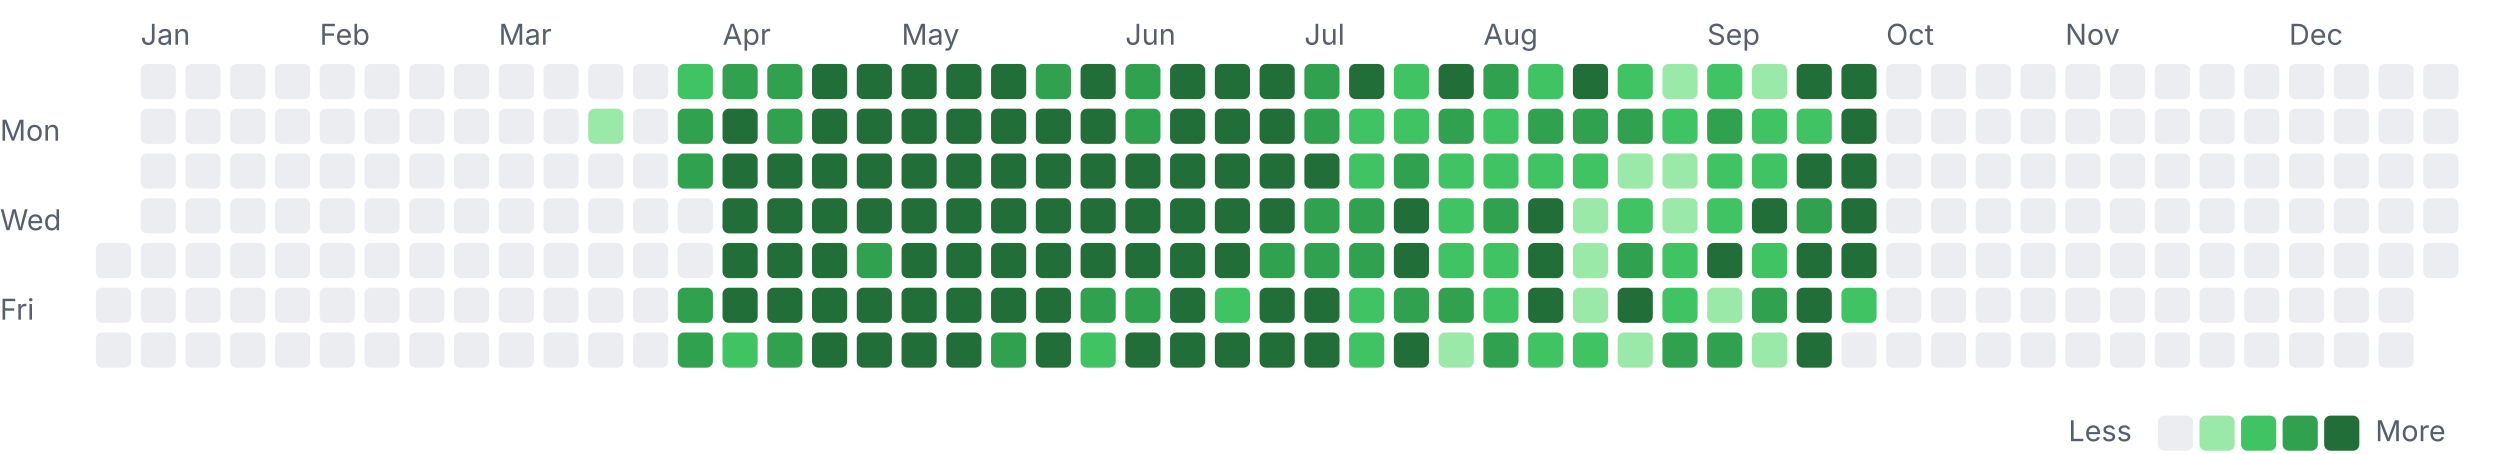
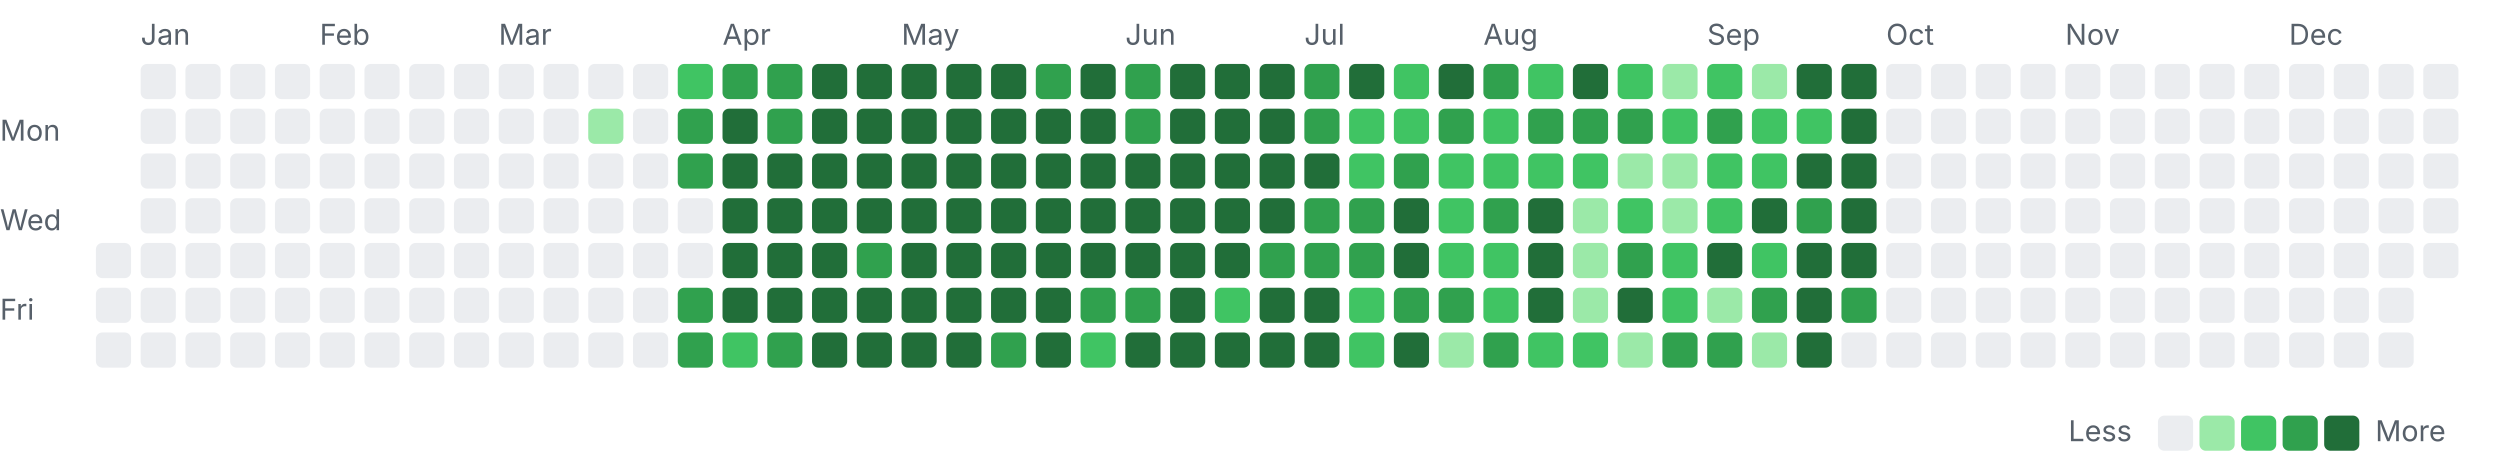
<svg xmlns="http://www.w3.org/2000/svg" width="782" height="142" viewBox="0 0 782 142">
  <style>.l0{fill:#ebedf0}.l1{fill:#9be9a8}.l2{fill:#40c463}.l3{fill:#30a14e}.l4{fill:#216e39} .lbl{fill:#57606a;font:9px -apple-system,Segoe UI,sans-serif}@media(prefers-color-scheme:dark){.l0{fill:#161b22}.l1{fill:#0e4429}.l2{fill:#006d32}.l3{fill:#26a641}.l4{fill:#39d353} .lbl{fill:#8b949e}}</style>
  <text class="lbl" x="44" y="14">Jan</text>
  <text class="lbl" x="100" y="14">Feb</text>
  <text class="lbl" x="156" y="14">Mar</text>
  <text class="lbl" x="226" y="14">Apr</text>
  <text class="lbl" x="282" y="14">May</text>
  <text class="lbl" x="352" y="14">Jun</text>
  <text class="lbl" x="408" y="14">Jul</text>
  <text class="lbl" x="464" y="14">Aug</text>
  <text class="lbl" x="534" y="14">Sep</text>
  <text class="lbl" x="590" y="14">Oct</text>
  <text class="lbl" x="646" y="14">Nov</text>
  <text class="lbl" x="716" y="14">Dec</text>
  <text class="lbl" x="0" y="44">Mon</text>
  <text class="lbl" x="0" y="72">Wed</text>
  <text class="lbl" x="0" y="100">Fri</text>
  <rect class="l0" x="30" y="76" width="11" height="11" rx="2" />
  <rect class="l0" x="30" y="90" width="11" height="11" rx="2" />
  <rect class="l0" x="30" y="104" width="11" height="11" rx="2" />
  <rect class="l0" x="44" y="20" width="11" height="11" rx="2" />
  <rect class="l0" x="44" y="34" width="11" height="11" rx="2" />
  <rect class="l0" x="44" y="48" width="11" height="11" rx="2" />
  <rect class="l0" x="44" y="62" width="11" height="11" rx="2" />
  <rect class="l0" x="44" y="76" width="11" height="11" rx="2" />
  <rect class="l0" x="44" y="90" width="11" height="11" rx="2" />
  <rect class="l0" x="44" y="104" width="11" height="11" rx="2" />
  <rect class="l0" x="58" y="20" width="11" height="11" rx="2" />
  <rect class="l0" x="58" y="34" width="11" height="11" rx="2" />
  <rect class="l0" x="58" y="48" width="11" height="11" rx="2" />
  <rect class="l0" x="58" y="62" width="11" height="11" rx="2" />
  <rect class="l0" x="58" y="76" width="11" height="11" rx="2" />
  <rect class="l0" x="58" y="90" width="11" height="11" rx="2" />
  <rect class="l0" x="58" y="104" width="11" height="11" rx="2" />
  <rect class="l0" x="72" y="20" width="11" height="11" rx="2" />
  <rect class="l0" x="72" y="34" width="11" height="11" rx="2" />
  <rect class="l0" x="72" y="48" width="11" height="11" rx="2" />
  <rect class="l0" x="72" y="62" width="11" height="11" rx="2" />
  <rect class="l0" x="72" y="76" width="11" height="11" rx="2" />
  <rect class="l0" x="72" y="90" width="11" height="11" rx="2" />
  <rect class="l0" x="72" y="104" width="11" height="11" rx="2" />
  <rect class="l0" x="86" y="20" width="11" height="11" rx="2" />
  <rect class="l0" x="86" y="34" width="11" height="11" rx="2" />
  <rect class="l0" x="86" y="48" width="11" height="11" rx="2" />
  <rect class="l0" x="86" y="62" width="11" height="11" rx="2" />
  <rect class="l0" x="86" y="76" width="11" height="11" rx="2" />
  <rect class="l0" x="86" y="90" width="11" height="11" rx="2" />
  <rect class="l0" x="86" y="104" width="11" height="11" rx="2" />
  <rect class="l0" x="100" y="20" width="11" height="11" rx="2" />
  <rect class="l0" x="100" y="34" width="11" height="11" rx="2" />
  <rect class="l0" x="100" y="48" width="11" height="11" rx="2" />
  <rect class="l0" x="100" y="62" width="11" height="11" rx="2" />
  <rect class="l0" x="100" y="76" width="11" height="11" rx="2" />
  <rect class="l0" x="100" y="90" width="11" height="11" rx="2" />
  <rect class="l0" x="100" y="104" width="11" height="11" rx="2" />
  <rect class="l0" x="114" y="20" width="11" height="11" rx="2" />
  <rect class="l0" x="114" y="34" width="11" height="11" rx="2" />
  <rect class="l0" x="114" y="48" width="11" height="11" rx="2" />
  <rect class="l0" x="114" y="62" width="11" height="11" rx="2" />
  <rect class="l0" x="114" y="76" width="11" height="11" rx="2" />
  <rect class="l0" x="114" y="90" width="11" height="11" rx="2" />
  <rect class="l0" x="114" y="104" width="11" height="11" rx="2" />
  <rect class="l0" x="128" y="20" width="11" height="11" rx="2" />
  <rect class="l0" x="128" y="34" width="11" height="11" rx="2" />
  <rect class="l0" x="128" y="48" width="11" height="11" rx="2" />
  <rect class="l0" x="128" y="62" width="11" height="11" rx="2" />
  <rect class="l0" x="128" y="76" width="11" height="11" rx="2" />
  <rect class="l0" x="128" y="90" width="11" height="11" rx="2" />
  <rect class="l0" x="128" y="104" width="11" height="11" rx="2" />
  <rect class="l0" x="142" y="20" width="11" height="11" rx="2" />
  <rect class="l0" x="142" y="34" width="11" height="11" rx="2" />
  <rect class="l0" x="142" y="48" width="11" height="11" rx="2" />
  <rect class="l0" x="142" y="62" width="11" height="11" rx="2" />
  <rect class="l0" x="142" y="76" width="11" height="11" rx="2" />
  <rect class="l0" x="142" y="90" width="11" height="11" rx="2" />
  <rect class="l0" x="142" y="104" width="11" height="11" rx="2" />
  <rect class="l0" x="156" y="20" width="11" height="11" rx="2" />
  <rect class="l0" x="156" y="34" width="11" height="11" rx="2" />
  <rect class="l0" x="156" y="48" width="11" height="11" rx="2" />
  <rect class="l0" x="156" y="62" width="11" height="11" rx="2" />
  <rect class="l0" x="156" y="76" width="11" height="11" rx="2" />
  <rect class="l0" x="156" y="90" width="11" height="11" rx="2" />
  <rect class="l0" x="156" y="104" width="11" height="11" rx="2" />
  <rect class="l0" x="170" y="20" width="11" height="11" rx="2" />
  <rect class="l0" x="170" y="34" width="11" height="11" rx="2" />
  <rect class="l0" x="170" y="48" width="11" height="11" rx="2" />
  <rect class="l0" x="170" y="62" width="11" height="11" rx="2" />
  <rect class="l0" x="170" y="76" width="11" height="11" rx="2" />
  <rect class="l0" x="170" y="90" width="11" height="11" rx="2" />
  <rect class="l0" x="170" y="104" width="11" height="11" rx="2" />
  <rect class="l0" x="184" y="20" width="11" height="11" rx="2" />
  <rect class="l1" x="184" y="34" width="11" height="11" rx="2" />
  <rect class="l0" x="184" y="48" width="11" height="11" rx="2" />
  <rect class="l0" x="184" y="62" width="11" height="11" rx="2" />
  <rect class="l0" x="184" y="76" width="11" height="11" rx="2" />
  <rect class="l0" x="184" y="90" width="11" height="11" rx="2" />
  <rect class="l0" x="184" y="104" width="11" height="11" rx="2" />
  <rect class="l0" x="198" y="20" width="11" height="11" rx="2" />
  <rect class="l0" x="198" y="34" width="11" height="11" rx="2" />
  <rect class="l0" x="198" y="48" width="11" height="11" rx="2" />
  <rect class="l0" x="198" y="62" width="11" height="11" rx="2" />
  <rect class="l0" x="198" y="76" width="11" height="11" rx="2" />
  <rect class="l0" x="198" y="90" width="11" height="11" rx="2" />
  <rect class="l0" x="198" y="104" width="11" height="11" rx="2" />
  <rect class="l2" x="212" y="20" width="11" height="11" rx="2" />
  <rect class="l3" x="212" y="34" width="11" height="11" rx="2" />
  <rect class="l3" x="212" y="48" width="11" height="11" rx="2" />
  <rect class="l0" x="212" y="62" width="11" height="11" rx="2" />
  <rect class="l0" x="212" y="76" width="11" height="11" rx="2" />
  <rect class="l3" x="212" y="90" width="11" height="11" rx="2" />
  <rect class="l3" x="212" y="104" width="11" height="11" rx="2" />
  <rect class="l3" x="226" y="20" width="11" height="11" rx="2" />
  <rect class="l4" x="226" y="34" width="11" height="11" rx="2" />
  <rect class="l4" x="226" y="48" width="11" height="11" rx="2" />
  <rect class="l4" x="226" y="62" width="11" height="11" rx="2" />
  <rect class="l4" x="226" y="76" width="11" height="11" rx="2" />
  <rect class="l4" x="226" y="90" width="11" height="11" rx="2" />
  <rect class="l2" x="226" y="104" width="11" height="11" rx="2" />
  <rect class="l3" x="240" y="20" width="11" height="11" rx="2" />
  <rect class="l3" x="240" y="34" width="11" height="11" rx="2" />
  <rect class="l4" x="240" y="48" width="11" height="11" rx="2" />
  <rect class="l4" x="240" y="62" width="11" height="11" rx="2" />
  <rect class="l4" x="240" y="76" width="11" height="11" rx="2" />
  <rect class="l4" x="240" y="90" width="11" height="11" rx="2" />
  <rect class="l3" x="240" y="104" width="11" height="11" rx="2" />
  <rect class="l4" x="254" y="20" width="11" height="11" rx="2" />
  <rect class="l4" x="254" y="34" width="11" height="11" rx="2" />
  <rect class="l4" x="254" y="48" width="11" height="11" rx="2" />
  <rect class="l4" x="254" y="62" width="11" height="11" rx="2" />
  <rect class="l4" x="254" y="76" width="11" height="11" rx="2" />
  <rect class="l4" x="254" y="90" width="11" height="11" rx="2" />
  <rect class="l4" x="254" y="104" width="11" height="11" rx="2" />
  <rect class="l4" x="268" y="20" width="11" height="11" rx="2" />
  <rect class="l4" x="268" y="34" width="11" height="11" rx="2" />
  <rect class="l4" x="268" y="48" width="11" height="11" rx="2" />
  <rect class="l4" x="268" y="62" width="11" height="11" rx="2" />
  <rect class="l3" x="268" y="76" width="11" height="11" rx="2" />
  <rect class="l4" x="268" y="90" width="11" height="11" rx="2" />
  <rect class="l4" x="268" y="104" width="11" height="11" rx="2" />
  <rect class="l4" x="282" y="20" width="11" height="11" rx="2" />
  <rect class="l4" x="282" y="34" width="11" height="11" rx="2" />
  <rect class="l4" x="282" y="48" width="11" height="11" rx="2" />
  <rect class="l4" x="282" y="62" width="11" height="11" rx="2" />
  <rect class="l4" x="282" y="76" width="11" height="11" rx="2" />
  <rect class="l4" x="282" y="90" width="11" height="11" rx="2" />
  <rect class="l4" x="282" y="104" width="11" height="11" rx="2" />
  <rect class="l4" x="296" y="20" width="11" height="11" rx="2" />
  <rect class="l4" x="296" y="34" width="11" height="11" rx="2" />
  <rect class="l4" x="296" y="48" width="11" height="11" rx="2" />
  <rect class="l4" x="296" y="62" width="11" height="11" rx="2" />
  <rect class="l4" x="296" y="76" width="11" height="11" rx="2" />
  <rect class="l4" x="296" y="90" width="11" height="11" rx="2" />
  <rect class="l4" x="296" y="104" width="11" height="11" rx="2" />
  <rect class="l4" x="310" y="20" width="11" height="11" rx="2" />
  <rect class="l4" x="310" y="34" width="11" height="11" rx="2" />
  <rect class="l4" x="310" y="48" width="11" height="11" rx="2" />
  <rect class="l4" x="310" y="62" width="11" height="11" rx="2" />
  <rect class="l4" x="310" y="76" width="11" height="11" rx="2" />
  <rect class="l4" x="310" y="90" width="11" height="11" rx="2" />
  <rect class="l3" x="310" y="104" width="11" height="11" rx="2" />
  <rect class="l3" x="324" y="20" width="11" height="11" rx="2" />
  <rect class="l4" x="324" y="34" width="11" height="11" rx="2" />
  <rect class="l4" x="324" y="48" width="11" height="11" rx="2" />
  <rect class="l4" x="324" y="62" width="11" height="11" rx="2" />
  <rect class="l4" x="324" y="76" width="11" height="11" rx="2" />
  <rect class="l4" x="324" y="90" width="11" height="11" rx="2" />
  <rect class="l4" x="324" y="104" width="11" height="11" rx="2" />
  <rect class="l4" x="338" y="20" width="11" height="11" rx="2" />
  <rect class="l4" x="338" y="34" width="11" height="11" rx="2" />
  <rect class="l4" x="338" y="48" width="11" height="11" rx="2" />
  <rect class="l4" x="338" y="62" width="11" height="11" rx="2" />
  <rect class="l4" x="338" y="76" width="11" height="11" rx="2" />
  <rect class="l3" x="338" y="90" width="11" height="11" rx="2" />
  <rect class="l2" x="338" y="104" width="11" height="11" rx="2" />
  <rect class="l3" x="352" y="20" width="11" height="11" rx="2" />
  <rect class="l3" x="352" y="34" width="11" height="11" rx="2" />
  <rect class="l4" x="352" y="48" width="11" height="11" rx="2" />
  <rect class="l4" x="352" y="62" width="11" height="11" rx="2" />
  <rect class="l4" x="352" y="76" width="11" height="11" rx="2" />
  <rect class="l3" x="352" y="90" width="11" height="11" rx="2" />
  <rect class="l4" x="352" y="104" width="11" height="11" rx="2" />
  <rect class="l4" x="366" y="20" width="11" height="11" rx="2" />
  <rect class="l4" x="366" y="34" width="11" height="11" rx="2" />
  <rect class="l4" x="366" y="48" width="11" height="11" rx="2" />
  <rect class="l4" x="366" y="62" width="11" height="11" rx="2" />
  <rect class="l4" x="366" y="76" width="11" height="11" rx="2" />
  <rect class="l4" x="366" y="90" width="11" height="11" rx="2" />
  <rect class="l4" x="366" y="104" width="11" height="11" rx="2" />
  <rect class="l4" x="380" y="20" width="11" height="11" rx="2" />
  <rect class="l4" x="380" y="34" width="11" height="11" rx="2" />
  <rect class="l4" x="380" y="48" width="11" height="11" rx="2" />
  <rect class="l4" x="380" y="62" width="11" height="11" rx="2" />
  <rect class="l4" x="380" y="76" width="11" height="11" rx="2" />
  <rect class="l2" x="380" y="90" width="11" height="11" rx="2" />
  <rect class="l4" x="380" y="104" width="11" height="11" rx="2" />
  <rect class="l4" x="394" y="20" width="11" height="11" rx="2" />
  <rect class="l4" x="394" y="34" width="11" height="11" rx="2" />
  <rect class="l4" x="394" y="48" width="11" height="11" rx="2" />
  <rect class="l4" x="394" y="62" width="11" height="11" rx="2" />
  <rect class="l3" x="394" y="76" width="11" height="11" rx="2" />
  <rect class="l4" x="394" y="90" width="11" height="11" rx="2" />
  <rect class="l4" x="394" y="104" width="11" height="11" rx="2" />
  <rect class="l3" x="408" y="20" width="11" height="11" rx="2" />
  <rect class="l3" x="408" y="34" width="11" height="11" rx="2" />
  <rect class="l4" x="408" y="48" width="11" height="11" rx="2" />
  <rect class="l3" x="408" y="62" width="11" height="11" rx="2" />
  <rect class="l3" x="408" y="76" width="11" height="11" rx="2" />
  <rect class="l4" x="408" y="90" width="11" height="11" rx="2" />
  <rect class="l4" x="408" y="104" width="11" height="11" rx="2" />
  <rect class="l4" x="422" y="20" width="11" height="11" rx="2" />
  <rect class="l2" x="422" y="34" width="11" height="11" rx="2" />
  <rect class="l2" x="422" y="48" width="11" height="11" rx="2" />
  <rect class="l3" x="422" y="62" width="11" height="11" rx="2" />
  <rect class="l3" x="422" y="76" width="11" height="11" rx="2" />
  <rect class="l2" x="422" y="90" width="11" height="11" rx="2" />
  <rect class="l2" x="422" y="104" width="11" height="11" rx="2" />
  <rect class="l2" x="436" y="20" width="11" height="11" rx="2" />
  <rect class="l2" x="436" y="34" width="11" height="11" rx="2" />
  <rect class="l3" x="436" y="48" width="11" height="11" rx="2" />
  <rect class="l4" x="436" y="62" width="11" height="11" rx="2" />
  <rect class="l4" x="436" y="76" width="11" height="11" rx="2" />
  <rect class="l3" x="436" y="90" width="11" height="11" rx="2" />
  <rect class="l4" x="436" y="104" width="11" height="11" rx="2" />
  <rect class="l4" x="450" y="20" width="11" height="11" rx="2" />
  <rect class="l3" x="450" y="34" width="11" height="11" rx="2" />
  <rect class="l2" x="450" y="48" width="11" height="11" rx="2" />
  <rect class="l2" x="450" y="62" width="11" height="11" rx="2" />
  <rect class="l2" x="450" y="76" width="11" height="11" rx="2" />
  <rect class="l3" x="450" y="90" width="11" height="11" rx="2" />
  <rect class="l1" x="450" y="104" width="11" height="11" rx="2" />
  <rect class="l3" x="464" y="20" width="11" height="11" rx="2" />
  <rect class="l2" x="464" y="34" width="11" height="11" rx="2" />
  <rect class="l2" x="464" y="48" width="11" height="11" rx="2" />
  <rect class="l3" x="464" y="62" width="11" height="11" rx="2" />
  <rect class="l2" x="464" y="76" width="11" height="11" rx="2" />
  <rect class="l2" x="464" y="90" width="11" height="11" rx="2" />
  <rect class="l3" x="464" y="104" width="11" height="11" rx="2" />
  <rect class="l2" x="478" y="20" width="11" height="11" rx="2" />
  <rect class="l3" x="478" y="34" width="11" height="11" rx="2" />
  <rect class="l2" x="478" y="48" width="11" height="11" rx="2" />
  <rect class="l4" x="478" y="62" width="11" height="11" rx="2" />
  <rect class="l4" x="478" y="76" width="11" height="11" rx="2" />
  <rect class="l4" x="478" y="90" width="11" height="11" rx="2" />
  <rect class="l2" x="478" y="104" width="11" height="11" rx="2" />
  <rect class="l4" x="492" y="20" width="11" height="11" rx="2" />
  <rect class="l3" x="492" y="34" width="11" height="11" rx="2" />
  <rect class="l2" x="492" y="48" width="11" height="11" rx="2" />
  <rect class="l1" x="492" y="62" width="11" height="11" rx="2" />
  <rect class="l1" x="492" y="76" width="11" height="11" rx="2" />
  <rect class="l1" x="492" y="90" width="11" height="11" rx="2" />
  <rect class="l2" x="492" y="104" width="11" height="11" rx="2" />
  <rect class="l2" x="506" y="20" width="11" height="11" rx="2" />
  <rect class="l3" x="506" y="34" width="11" height="11" rx="2" />
  <rect class="l1" x="506" y="48" width="11" height="11" rx="2" />
  <rect class="l2" x="506" y="62" width="11" height="11" rx="2" />
  <rect class="l3" x="506" y="76" width="11" height="11" rx="2" />
  <rect class="l4" x="506" y="90" width="11" height="11" rx="2" />
  <rect class="l1" x="506" y="104" width="11" height="11" rx="2" />
  <rect class="l1" x="520" y="20" width="11" height="11" rx="2" />
  <rect class="l2" x="520" y="34" width="11" height="11" rx="2" />
  <rect class="l1" x="520" y="48" width="11" height="11" rx="2" />
  <rect class="l1" x="520" y="62" width="11" height="11" rx="2" />
  <rect class="l2" x="520" y="76" width="11" height="11" rx="2" />
  <rect class="l2" x="520" y="90" width="11" height="11" rx="2" />
  <rect class="l3" x="520" y="104" width="11" height="11" rx="2" />
  <rect class="l2" x="534" y="20" width="11" height="11" rx="2" />
  <rect class="l3" x="534" y="34" width="11" height="11" rx="2" />
  <rect class="l2" x="534" y="48" width="11" height="11" rx="2" />
  <rect class="l2" x="534" y="62" width="11" height="11" rx="2" />
  <rect class="l4" x="534" y="76" width="11" height="11" rx="2" />
  <rect class="l1" x="534" y="90" width="11" height="11" rx="2" />
  <rect class="l3" x="534" y="104" width="11" height="11" rx="2" />
  <rect class="l1" x="548" y="20" width="11" height="11" rx="2" />
  <rect class="l2" x="548" y="34" width="11" height="11" rx="2" />
  <rect class="l2" x="548" y="48" width="11" height="11" rx="2" />
  <rect class="l4" x="548" y="62" width="11" height="11" rx="2" />
  <rect class="l2" x="548" y="76" width="11" height="11" rx="2" />
  <rect class="l3" x="548" y="90" width="11" height="11" rx="2" />
  <rect class="l1" x="548" y="104" width="11" height="11" rx="2" />
  <rect class="l4" x="562" y="20" width="11" height="11" rx="2" />
  <rect class="l2" x="562" y="34" width="11" height="11" rx="2" />
  <rect class="l4" x="562" y="48" width="11" height="11" rx="2" />
  <rect class="l3" x="562" y="62" width="11" height="11" rx="2" />
  <rect class="l4" x="562" y="76" width="11" height="11" rx="2" />
  <rect class="l4" x="562" y="90" width="11" height="11" rx="2" />
  <rect class="l4" x="562" y="104" width="11" height="11" rx="2" />
  <rect class="l4" x="576" y="20" width="11" height="11" rx="2" />
  <rect class="l4" x="576" y="34" width="11" height="11" rx="2" />
  <rect class="l4" x="576" y="48" width="11" height="11" rx="2" />
  <rect class="l4" x="576" y="62" width="11" height="11" rx="2" />
  <rect class="l4" x="576" y="76" width="11" height="11" rx="2" />
-   <rect class="l2" x="576" y="90" width="11" height="11" rx="2" />
+   <rect class="l3" x="576" y="90" width="11" height="11" rx="2" />
  <rect class="l0" x="576" y="104" width="11" height="11" rx="2" />
  <rect class="l0" x="590" y="20" width="11" height="11" rx="2" />
  <rect class="l0" x="590" y="34" width="11" height="11" rx="2" />
  <rect class="l0" x="590" y="48" width="11" height="11" rx="2" />
  <rect class="l0" x="590" y="62" width="11" height="11" rx="2" />
  <rect class="l0" x="590" y="76" width="11" height="11" rx="2" />
  <rect class="l0" x="590" y="90" width="11" height="11" rx="2" />
  <rect class="l0" x="590" y="104" width="11" height="11" rx="2" />
  <rect class="l0" x="604" y="20" width="11" height="11" rx="2" />
  <rect class="l0" x="604" y="34" width="11" height="11" rx="2" />
  <rect class="l0" x="604" y="48" width="11" height="11" rx="2" />
  <rect class="l0" x="604" y="62" width="11" height="11" rx="2" />
  <rect class="l0" x="604" y="76" width="11" height="11" rx="2" />
  <rect class="l0" x="604" y="90" width="11" height="11" rx="2" />
  <rect class="l0" x="604" y="104" width="11" height="11" rx="2" />
  <rect class="l0" x="618" y="20" width="11" height="11" rx="2" />
  <rect class="l0" x="618" y="34" width="11" height="11" rx="2" />
  <rect class="l0" x="618" y="48" width="11" height="11" rx="2" />
  <rect class="l0" x="618" y="62" width="11" height="11" rx="2" />
  <rect class="l0" x="618" y="76" width="11" height="11" rx="2" />
  <rect class="l0" x="618" y="90" width="11" height="11" rx="2" />
  <rect class="l0" x="618" y="104" width="11" height="11" rx="2" />
  <rect class="l0" x="632" y="20" width="11" height="11" rx="2" />
  <rect class="l0" x="632" y="34" width="11" height="11" rx="2" />
  <rect class="l0" x="632" y="48" width="11" height="11" rx="2" />
  <rect class="l0" x="632" y="62" width="11" height="11" rx="2" />
  <rect class="l0" x="632" y="76" width="11" height="11" rx="2" />
  <rect class="l0" x="632" y="90" width="11" height="11" rx="2" />
  <rect class="l0" x="632" y="104" width="11" height="11" rx="2" />
  <rect class="l0" x="646" y="20" width="11" height="11" rx="2" />
  <rect class="l0" x="646" y="34" width="11" height="11" rx="2" />
  <rect class="l0" x="646" y="48" width="11" height="11" rx="2" />
  <rect class="l0" x="646" y="62" width="11" height="11" rx="2" />
  <rect class="l0" x="646" y="76" width="11" height="11" rx="2" />
  <rect class="l0" x="646" y="90" width="11" height="11" rx="2" />
  <rect class="l0" x="646" y="104" width="11" height="11" rx="2" />
  <rect class="l0" x="660" y="20" width="11" height="11" rx="2" />
  <rect class="l0" x="660" y="34" width="11" height="11" rx="2" />
  <rect class="l0" x="660" y="48" width="11" height="11" rx="2" />
  <rect class="l0" x="660" y="62" width="11" height="11" rx="2" />
  <rect class="l0" x="660" y="76" width="11" height="11" rx="2" />
  <rect class="l0" x="660" y="90" width="11" height="11" rx="2" />
  <rect class="l0" x="660" y="104" width="11" height="11" rx="2" />
  <rect class="l0" x="674" y="20" width="11" height="11" rx="2" />
  <rect class="l0" x="674" y="34" width="11" height="11" rx="2" />
  <rect class="l0" x="674" y="48" width="11" height="11" rx="2" />
  <rect class="l0" x="674" y="62" width="11" height="11" rx="2" />
  <rect class="l0" x="674" y="76" width="11" height="11" rx="2" />
  <rect class="l0" x="674" y="90" width="11" height="11" rx="2" />
  <rect class="l0" x="674" y="104" width="11" height="11" rx="2" />
  <rect class="l0" x="688" y="20" width="11" height="11" rx="2" />
  <rect class="l0" x="688" y="34" width="11" height="11" rx="2" />
  <rect class="l0" x="688" y="48" width="11" height="11" rx="2" />
  <rect class="l0" x="688" y="62" width="11" height="11" rx="2" />
  <rect class="l0" x="688" y="76" width="11" height="11" rx="2" />
  <rect class="l0" x="688" y="90" width="11" height="11" rx="2" />
  <rect class="l0" x="688" y="104" width="11" height="11" rx="2" />
  <rect class="l0" x="702" y="20" width="11" height="11" rx="2" />
  <rect class="l0" x="702" y="34" width="11" height="11" rx="2" />
  <rect class="l0" x="702" y="48" width="11" height="11" rx="2" />
  <rect class="l0" x="702" y="62" width="11" height="11" rx="2" />
  <rect class="l0" x="702" y="76" width="11" height="11" rx="2" />
  <rect class="l0" x="702" y="90" width="11" height="11" rx="2" />
  <rect class="l0" x="702" y="104" width="11" height="11" rx="2" />
  <rect class="l0" x="716" y="20" width="11" height="11" rx="2" />
  <rect class="l0" x="716" y="34" width="11" height="11" rx="2" />
  <rect class="l0" x="716" y="48" width="11" height="11" rx="2" />
  <rect class="l0" x="716" y="62" width="11" height="11" rx="2" />
  <rect class="l0" x="716" y="76" width="11" height="11" rx="2" />
  <rect class="l0" x="716" y="90" width="11" height="11" rx="2" />
  <rect class="l0" x="716" y="104" width="11" height="11" rx="2" />
  <rect class="l0" x="730" y="20" width="11" height="11" rx="2" />
  <rect class="l0" x="730" y="34" width="11" height="11" rx="2" />
  <rect class="l0" x="730" y="48" width="11" height="11" rx="2" />
  <rect class="l0" x="730" y="62" width="11" height="11" rx="2" />
  <rect class="l0" x="730" y="76" width="11" height="11" rx="2" />
  <rect class="l0" x="730" y="90" width="11" height="11" rx="2" />
  <rect class="l0" x="730" y="104" width="11" height="11" rx="2" />
  <rect class="l0" x="744" y="20" width="11" height="11" rx="2" />
  <rect class="l0" x="744" y="34" width="11" height="11" rx="2" />
  <rect class="l0" x="744" y="48" width="11" height="11" rx="2" />
  <rect class="l0" x="744" y="62" width="11" height="11" rx="2" />
  <rect class="l0" x="744" y="76" width="11" height="11" rx="2" />
  <rect class="l0" x="744" y="90" width="11" height="11" rx="2" />
  <rect class="l0" x="744" y="104" width="11" height="11" rx="2" />
  <rect class="l0" x="758" y="20" width="11" height="11" rx="2" />
  <rect class="l0" x="758" y="34" width="11" height="11" rx="2" />
  <rect class="l0" x="758" y="48" width="11" height="11" rx="2" />
  <rect class="l0" x="758" y="62" width="11" height="11" rx="2" />
  <rect class="l0" x="758" y="76" width="11" height="11" rx="2" />
  <text class="lbl" x="647" y="138">Less</text>
  <rect class="l0" x="675" y="130" width="11" height="11" rx="2" />
  <rect class="l1" x="688" y="130" width="11" height="11" rx="2" />
  <rect class="l2" x="701" y="130" width="11" height="11" rx="2" />
  <rect class="l3" x="714" y="130" width="11" height="11" rx="2" />
  <rect class="l4" x="727" y="130" width="11" height="11" rx="2" />
  <text class="lbl" x="743" y="138">More</text>
</svg>
